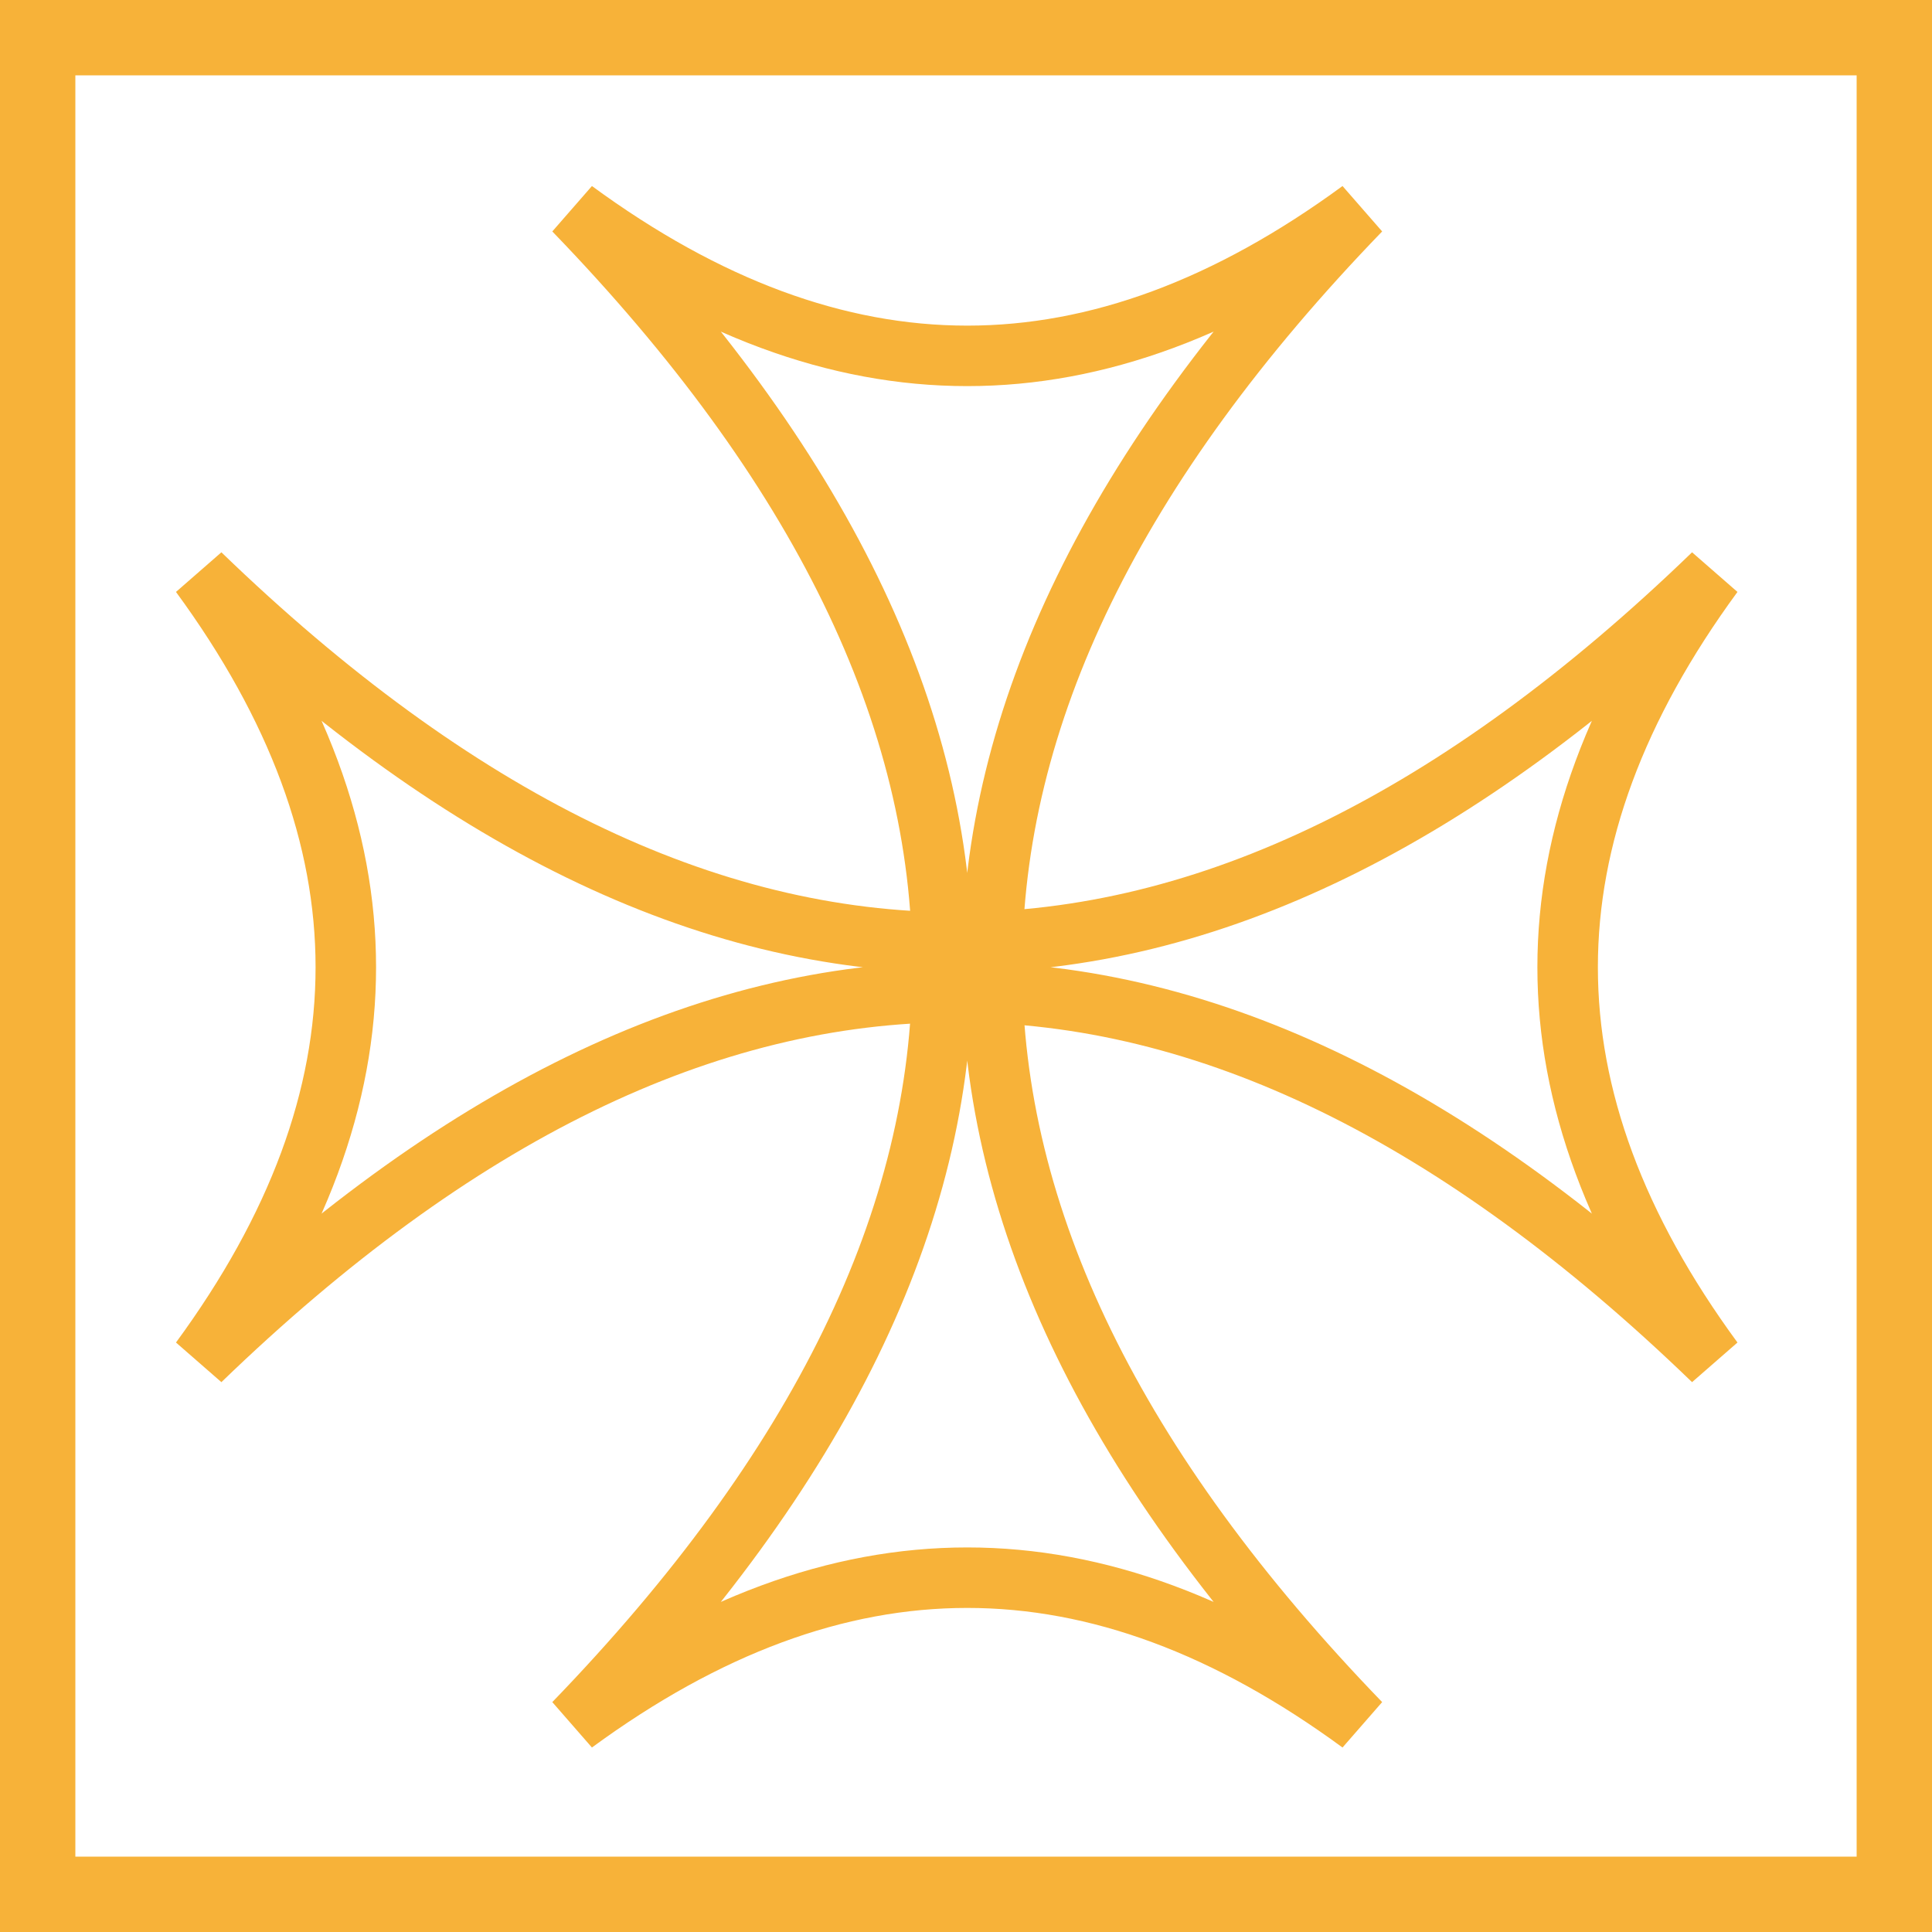
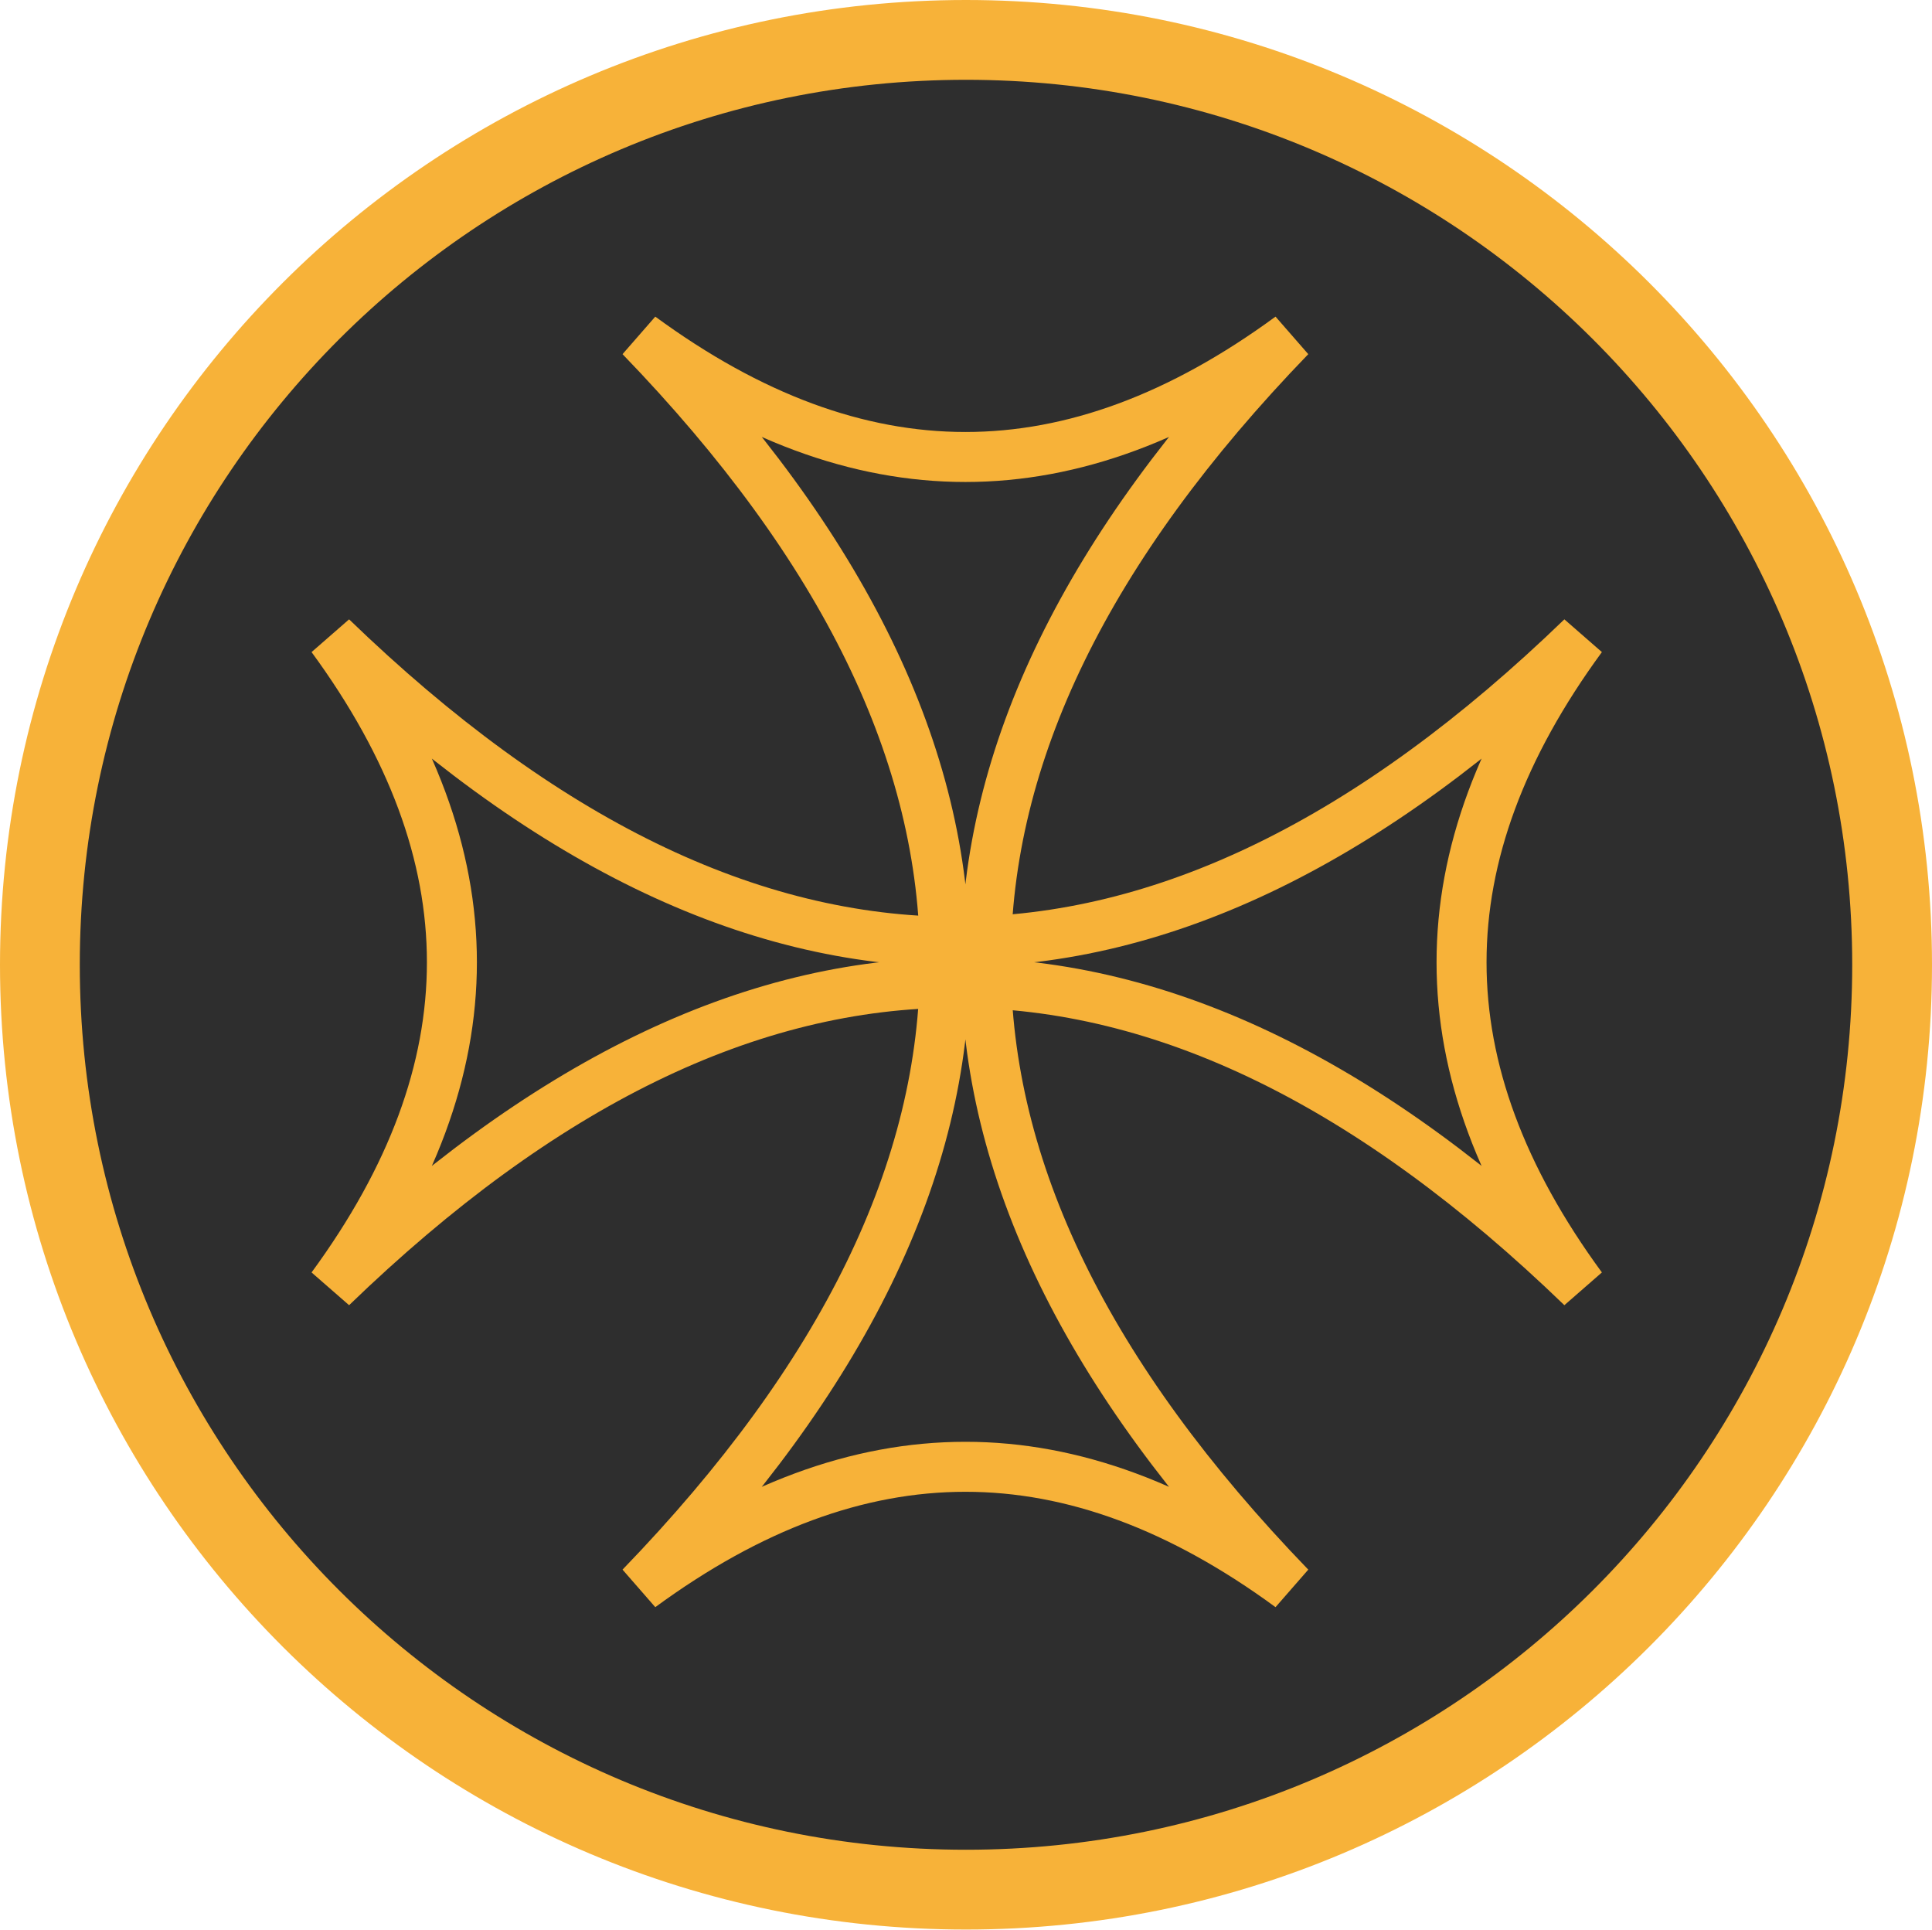
- <svg xmlns="http://www.w3.org/2000/svg" xmlns:ns1="https://boxy-svg.com" width="766.525" height="766.525" viewBox="-370 -370 766.525 766.525" version="1.1" id="svg1">
+ <svg xmlns="http://www.w3.org/2000/svg" xmlns:ns1="https://boxy-svg.com" width="766.525" height="765.424" viewBox="-370 -370 766.525 765.424" version="1.1" id="svg1">
  <defs id="defs1">
    <ns1:guide x="2.192" y="154.351" angle="0" />
    <ns1:guide x="73.416" y="0.579" angle="90" />
    <ns1:export>
      <ns1:file format="svg" />
    </ns1:export>
  </defs>
-   <path style="fill-opacity:0;stroke:#f7b239;stroke-width:24;stroke-linejoin:bevel;stroke-miterlimit:4;stroke-opacity:1" d="m -142.244,313.651 c 104.975,-76.937 207.018,-76.937 311.986,0 -194.904,-201.713 -194.904,-398.459 0,-600.165 -104.968,76.94 -207.011,76.94 -311.986,0 194.911,201.706 194.911,398.452 0,600.165 z" id="Main" />
-   <path style="fill-opacity:0;stroke:#f7b239;stroke-width:24;stroke-linejoin:bevel;stroke-miterlimit:4;stroke-opacity:1" d="m -290.499,-142.244 c 76.937,104.975 76.937,207.018 0,311.986 201.713,-194.904 398.459,-194.904 600.165,0 -76.94,-104.968 -76.94,-207.011 0,-311.986 -201.706,194.911 -398.452,194.911 -600.165,0 z" id="path1" />
-   <rect style="fill:#000000;fill-opacity:0;stroke:#f7b239;stroke-width:29.896;stroke-dasharray:none;stroke-opacity:1" id="rect1" width="736.628" height="736.628" x="-355.052" y="-355.052" />
+   <rect style="fill:#2e2e2e;fill-opacity:1;stroke:#f7b239;stroke-width:31.654;stroke-linecap:butt;stroke-linejoin:miter;stroke-miterlimit:4;stroke-dasharray:none" id="rect2" width="734.87" height="733.77" x="-354.173" y="-354.173" rx="500" />
+   <path style="fill-opacity:0;stroke:#f7b239;stroke-width:19.832;stroke-linejoin:bevel;stroke-miterlimit:4;stroke-opacity:1" d="m -115.878,259.541 c 86.746,-63.577 171.069,-63.577 257.808,0 -161.058,-166.685 -161.058,-329.265 0,-495.944 -86.74,63.579 -171.063,63.579 -257.808,0 161.064,166.679 161.064,329.259 0,495.944 z" id="Main" />
+   <path style="fill-opacity:0;stroke:#f7b239;stroke-width:19.832;stroke-linejoin:bevel;stroke-miterlimit:4;stroke-opacity:1" d="m -238.388,-117.186 c 63.577,86.746 63.577,171.069 0,257.808 166.685,-161.058 329.265,-161.058 495.944,0 -63.579,-86.74 -63.579,-171.063 0,-257.808 -166.679,161.064 -329.259,161.064 -495.944,0 z" id="path1" />
</svg>
